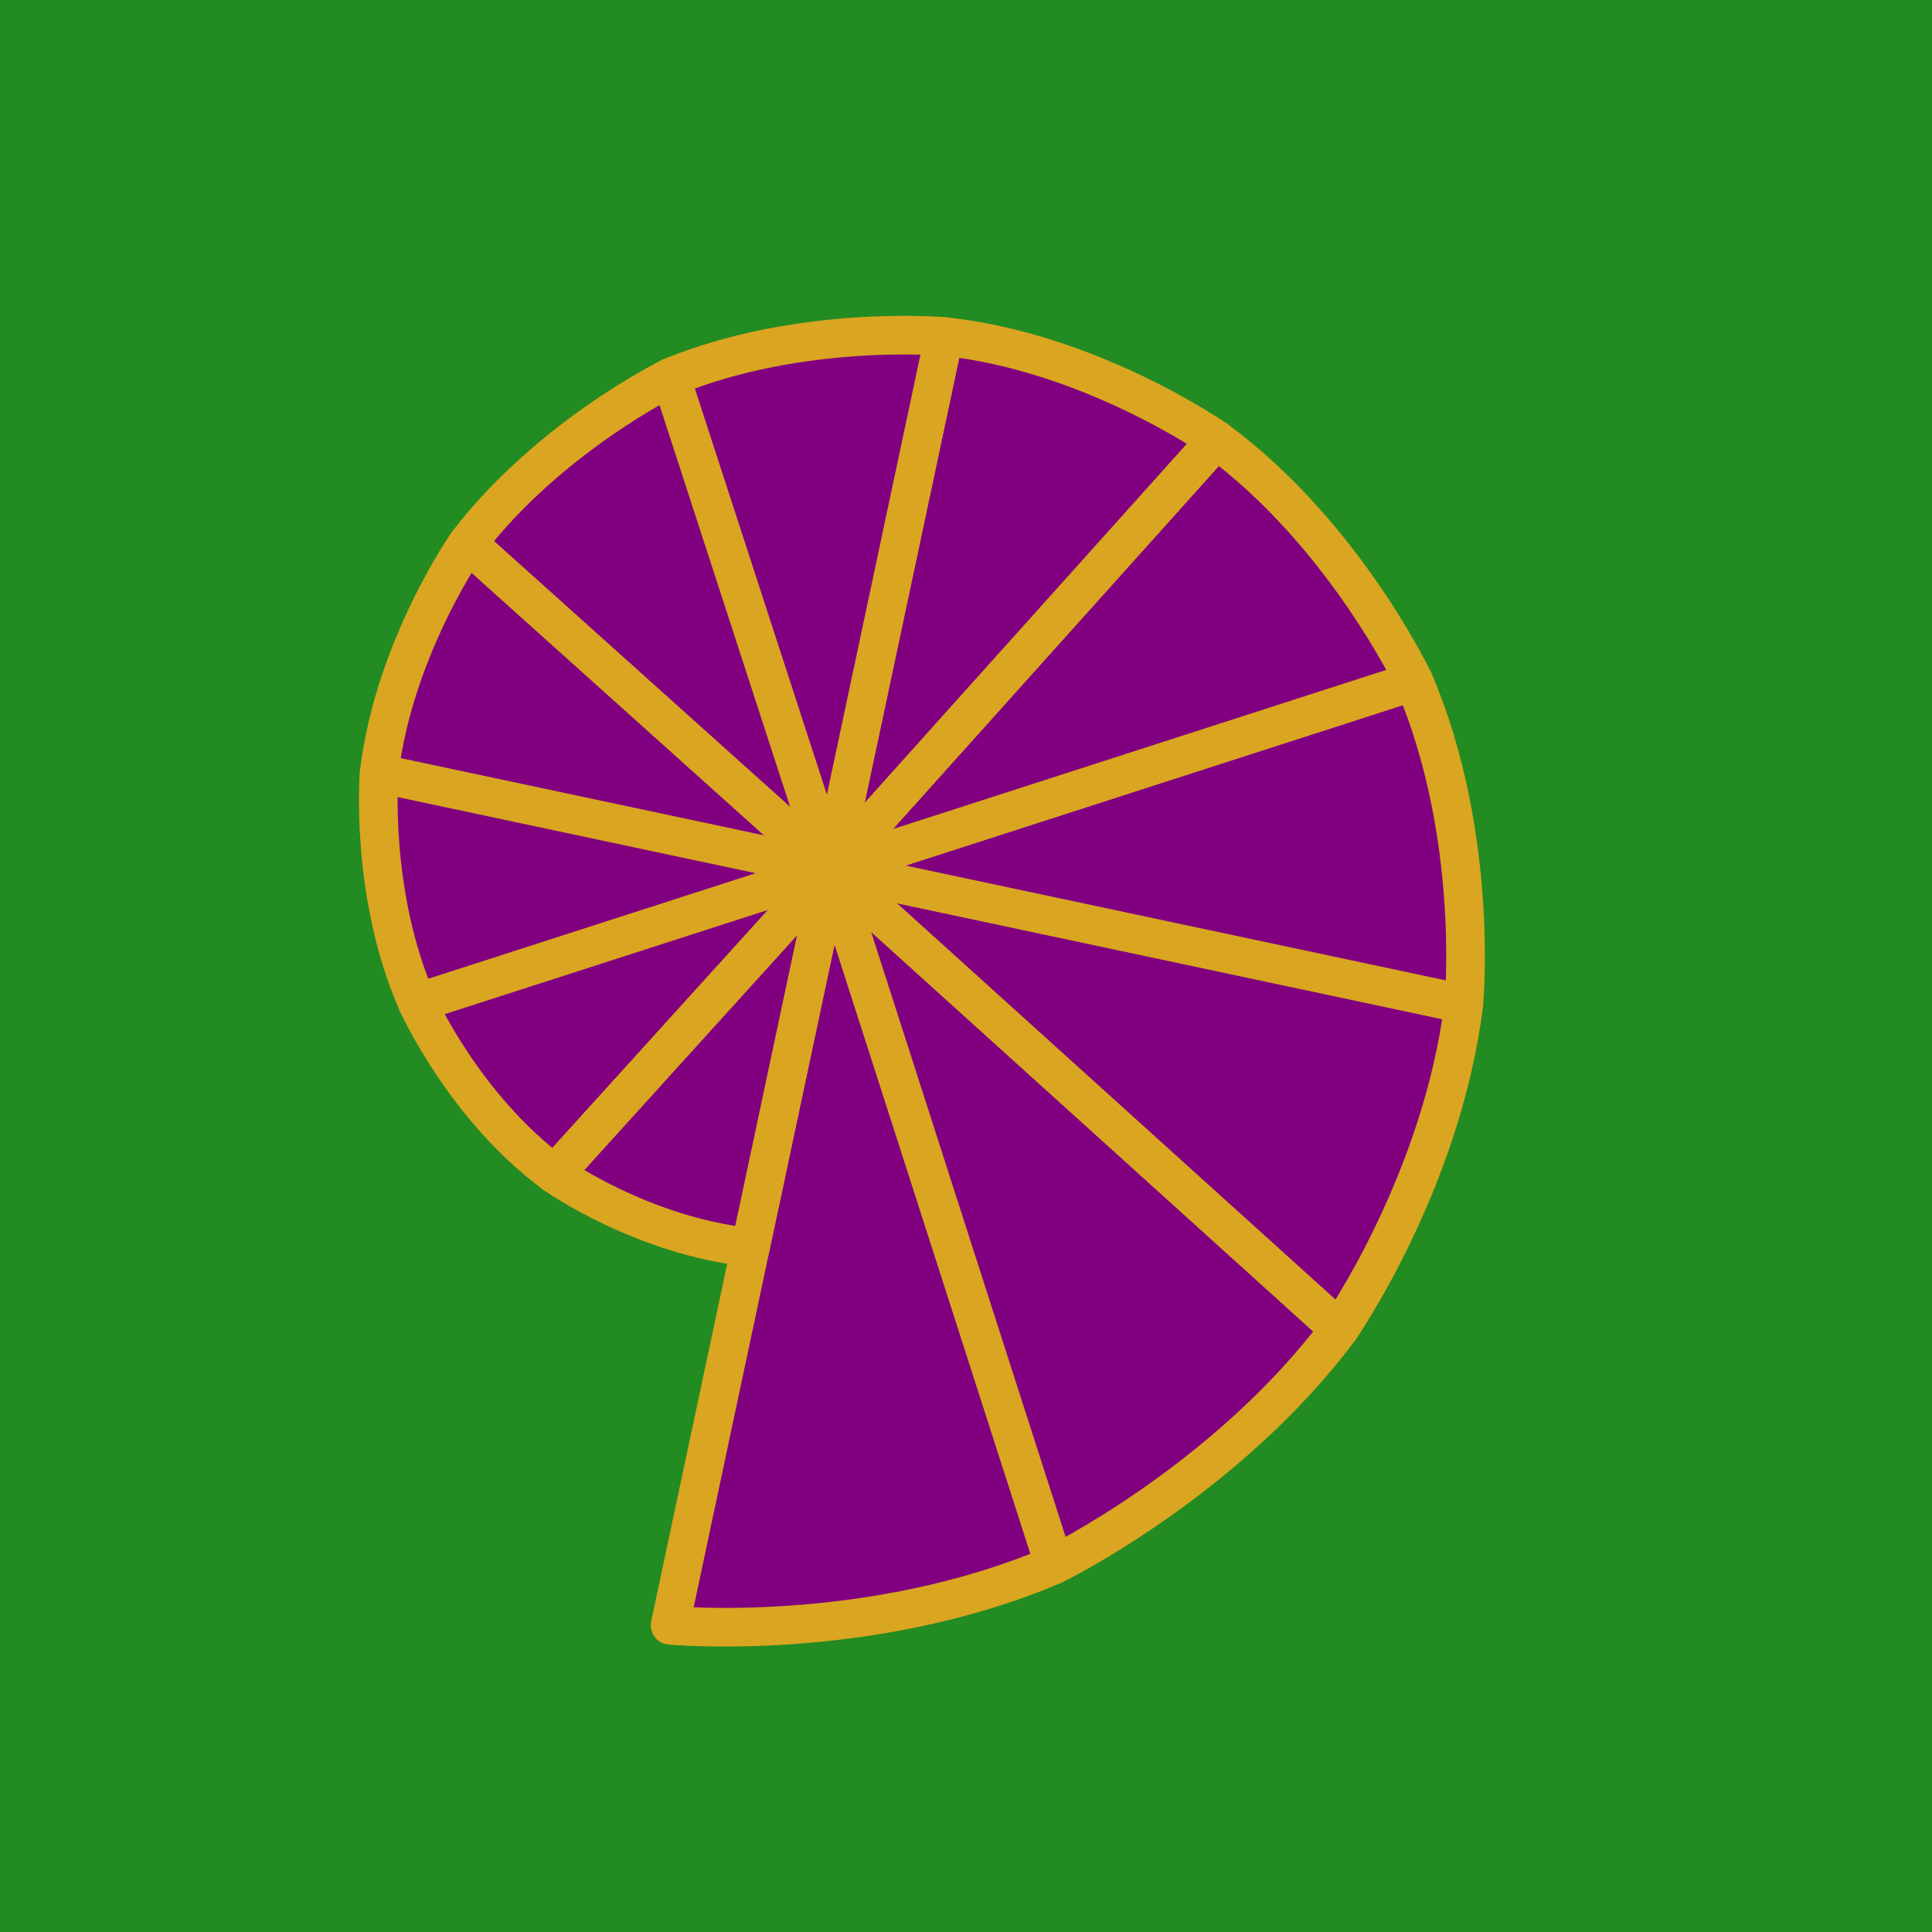
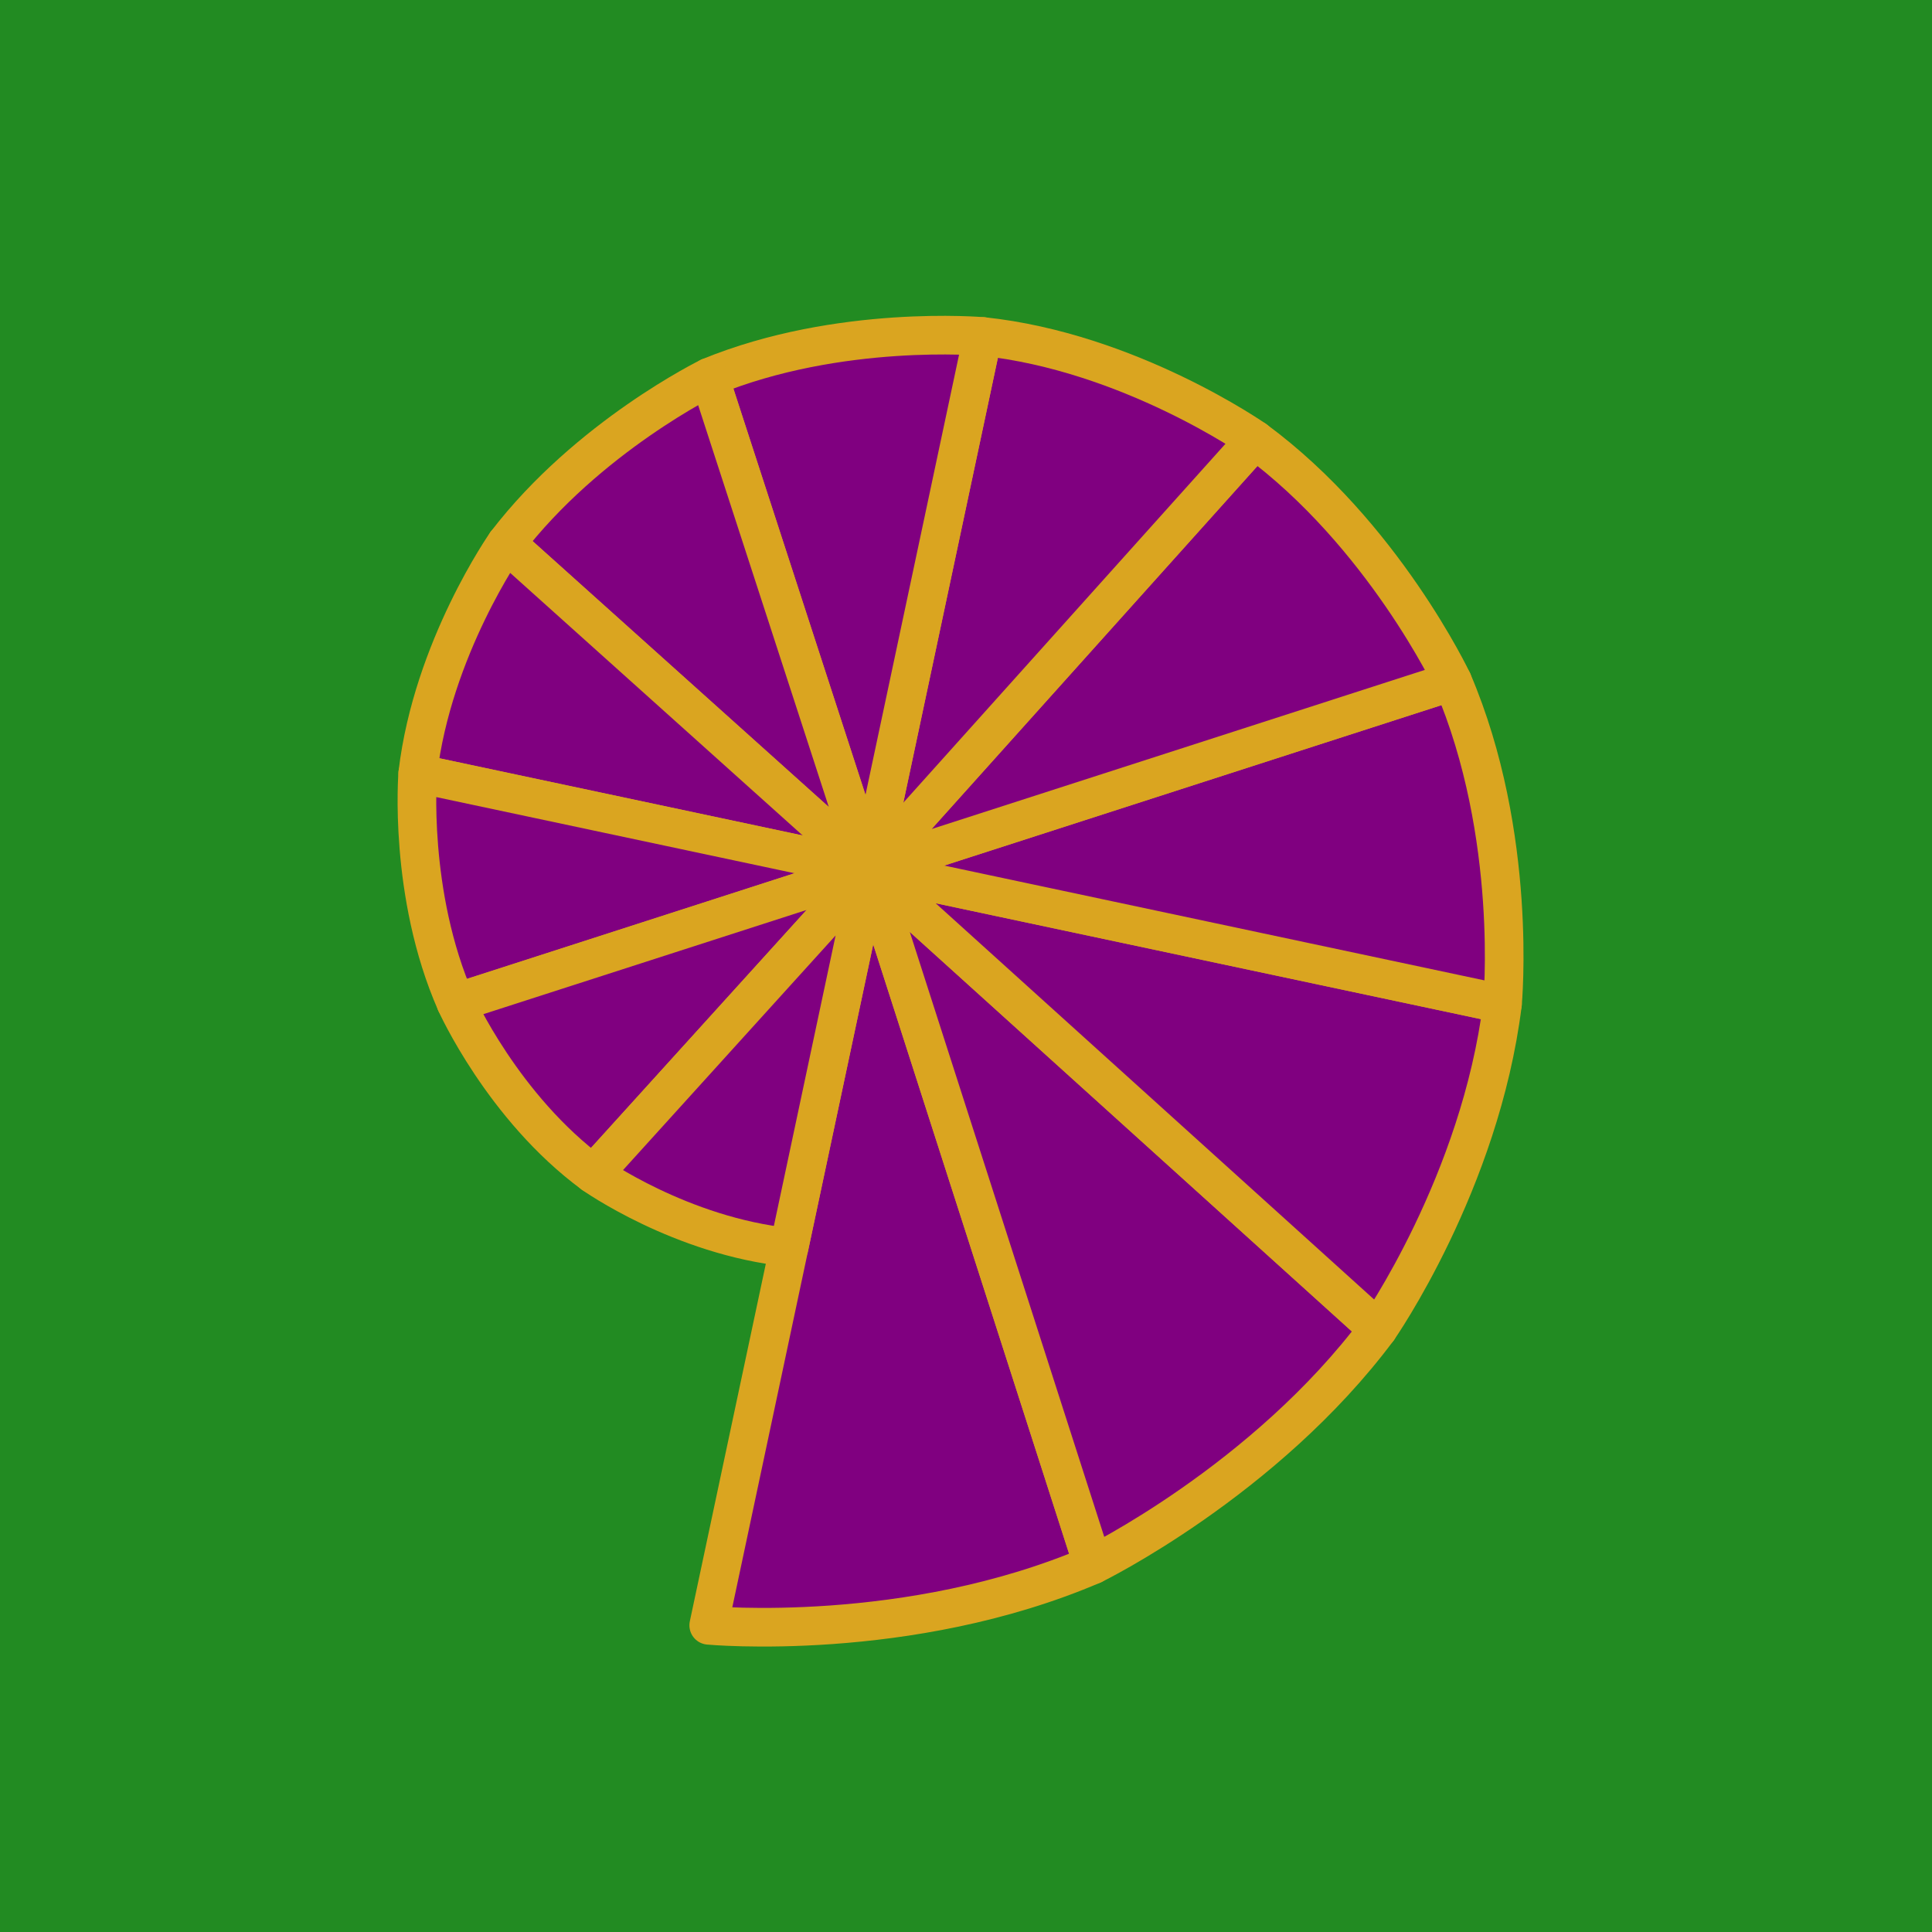
<svg xmlns="http://www.w3.org/2000/svg" version="1.1" width="100" height="100">
  <rect width="100" height="100" fill="#228b22" />
-   <g id="alchemyalamode" stroke="#daa520" stroke-width="2" stroke-linejoin="round" fill="#800080" transform="translate(-7 -5) rotate(12 50 50)">
+   <g id="alchemyalamode" stroke="#daa520" stroke-width="2" stroke-linejoin="round" fill="#800080" transform="translate(-5 -5) rotate(12 50 50)">
    <path d="M 50.0 90.0 S 60.3 88.8 68.8 82.8 L 50 50 Z" />
    <path d="M 68.8 82.8 S 76.6 76.7 80.7 67.8 L 50 50 Z" />
    <path d="M 80.7 67.8 S 84.3 59.3 83.5 50.0 L 50 50 Z" />
    <path d="M 83.5 50.0 S 82.5 41.3 77.5 34.2 L 50 50 Z" />
    <path d="M 77.5 34.2 S 72.4 27.5 64.9 24.1 L 50 50 Z" />
    <path d="M 64.9 24.1 S 57.6 21.0 50.0 21.8 L 50 50 Z" />
    <path d="M 50.0 21.8 S 42.6 22.7 36.6 26.8 L 50 50 Z" />
    <path d="M 36.6 26.8 S 31.1 31.1 28.1 37.4 L 50 50 Z" />
    <path d="M 28.1 37.4 S 25.5 43.5 26.1 50.0 L 50 50 Z" />
    <path d="M 26.1 50.0 S 26.9 56.2 30.5 61.2 L 50 50 Z" />
    <path d="M 30.5 61.2 S 34.0 66.0 39.3 68.4 L 50 50 Z" />
    <path d="M 39.3 68.4 S 44.4 70.6 50.0 70.0 L 50 50 Z" />
  </g>
</svg>
